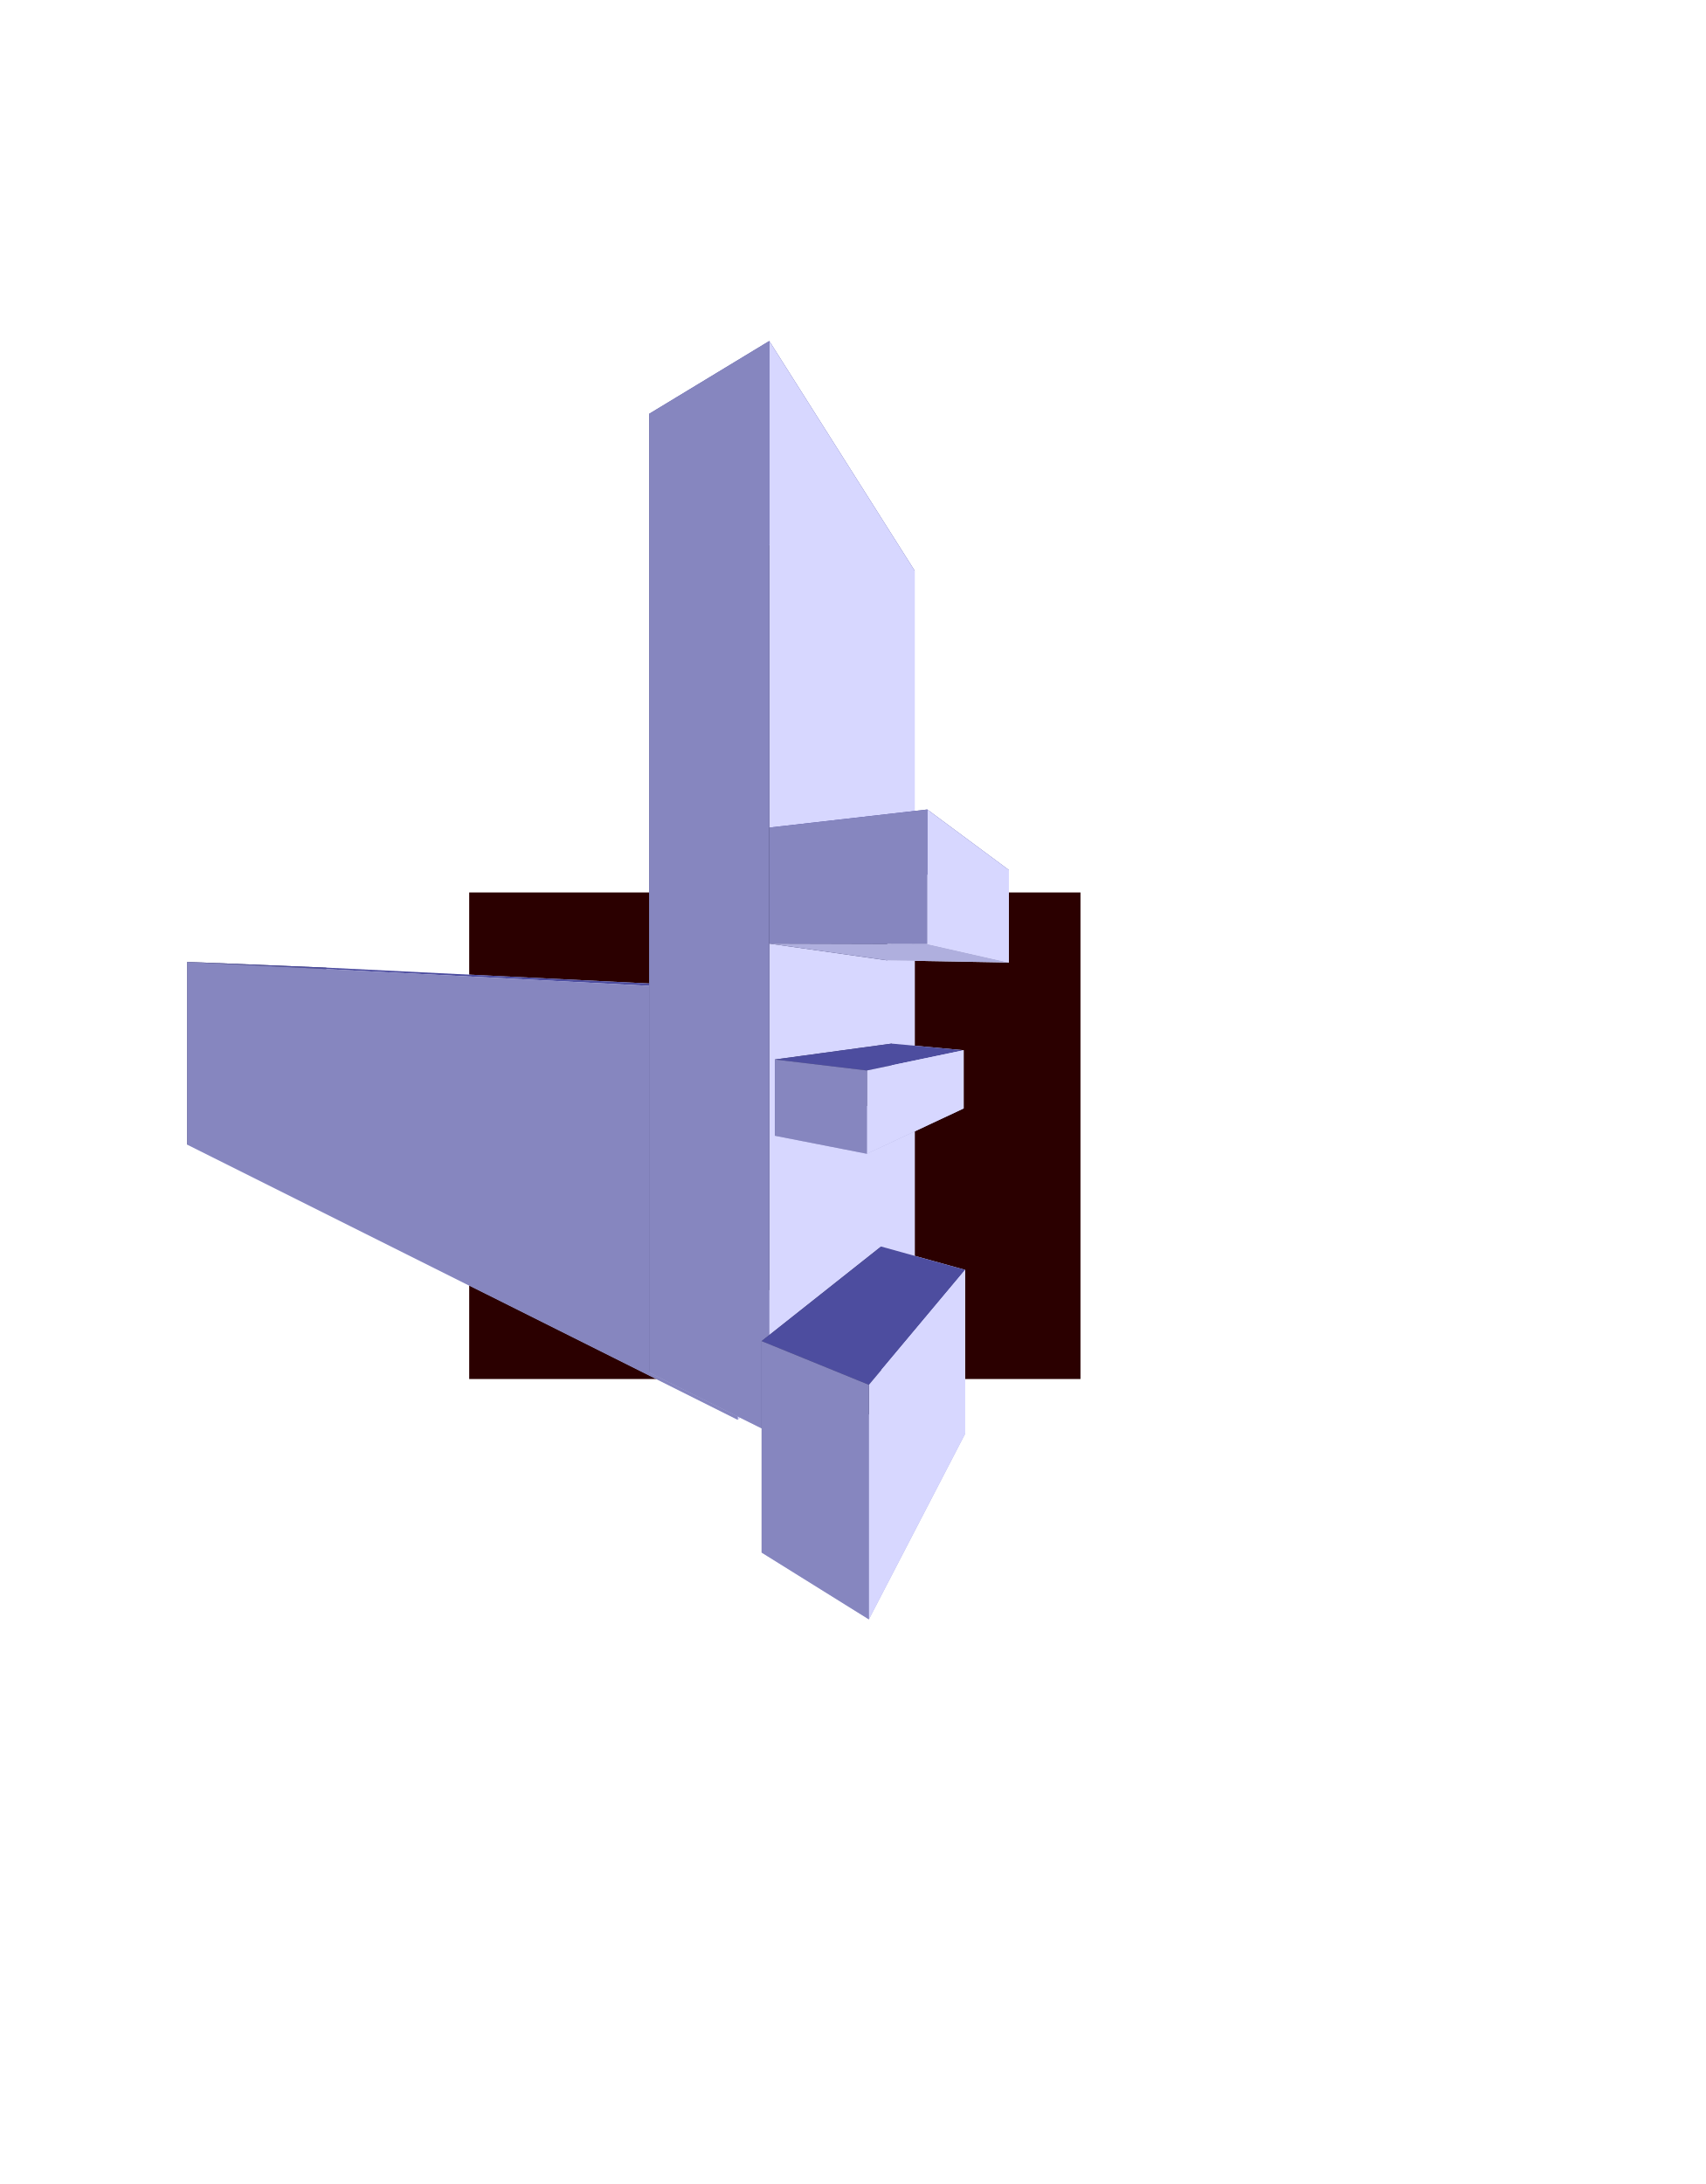
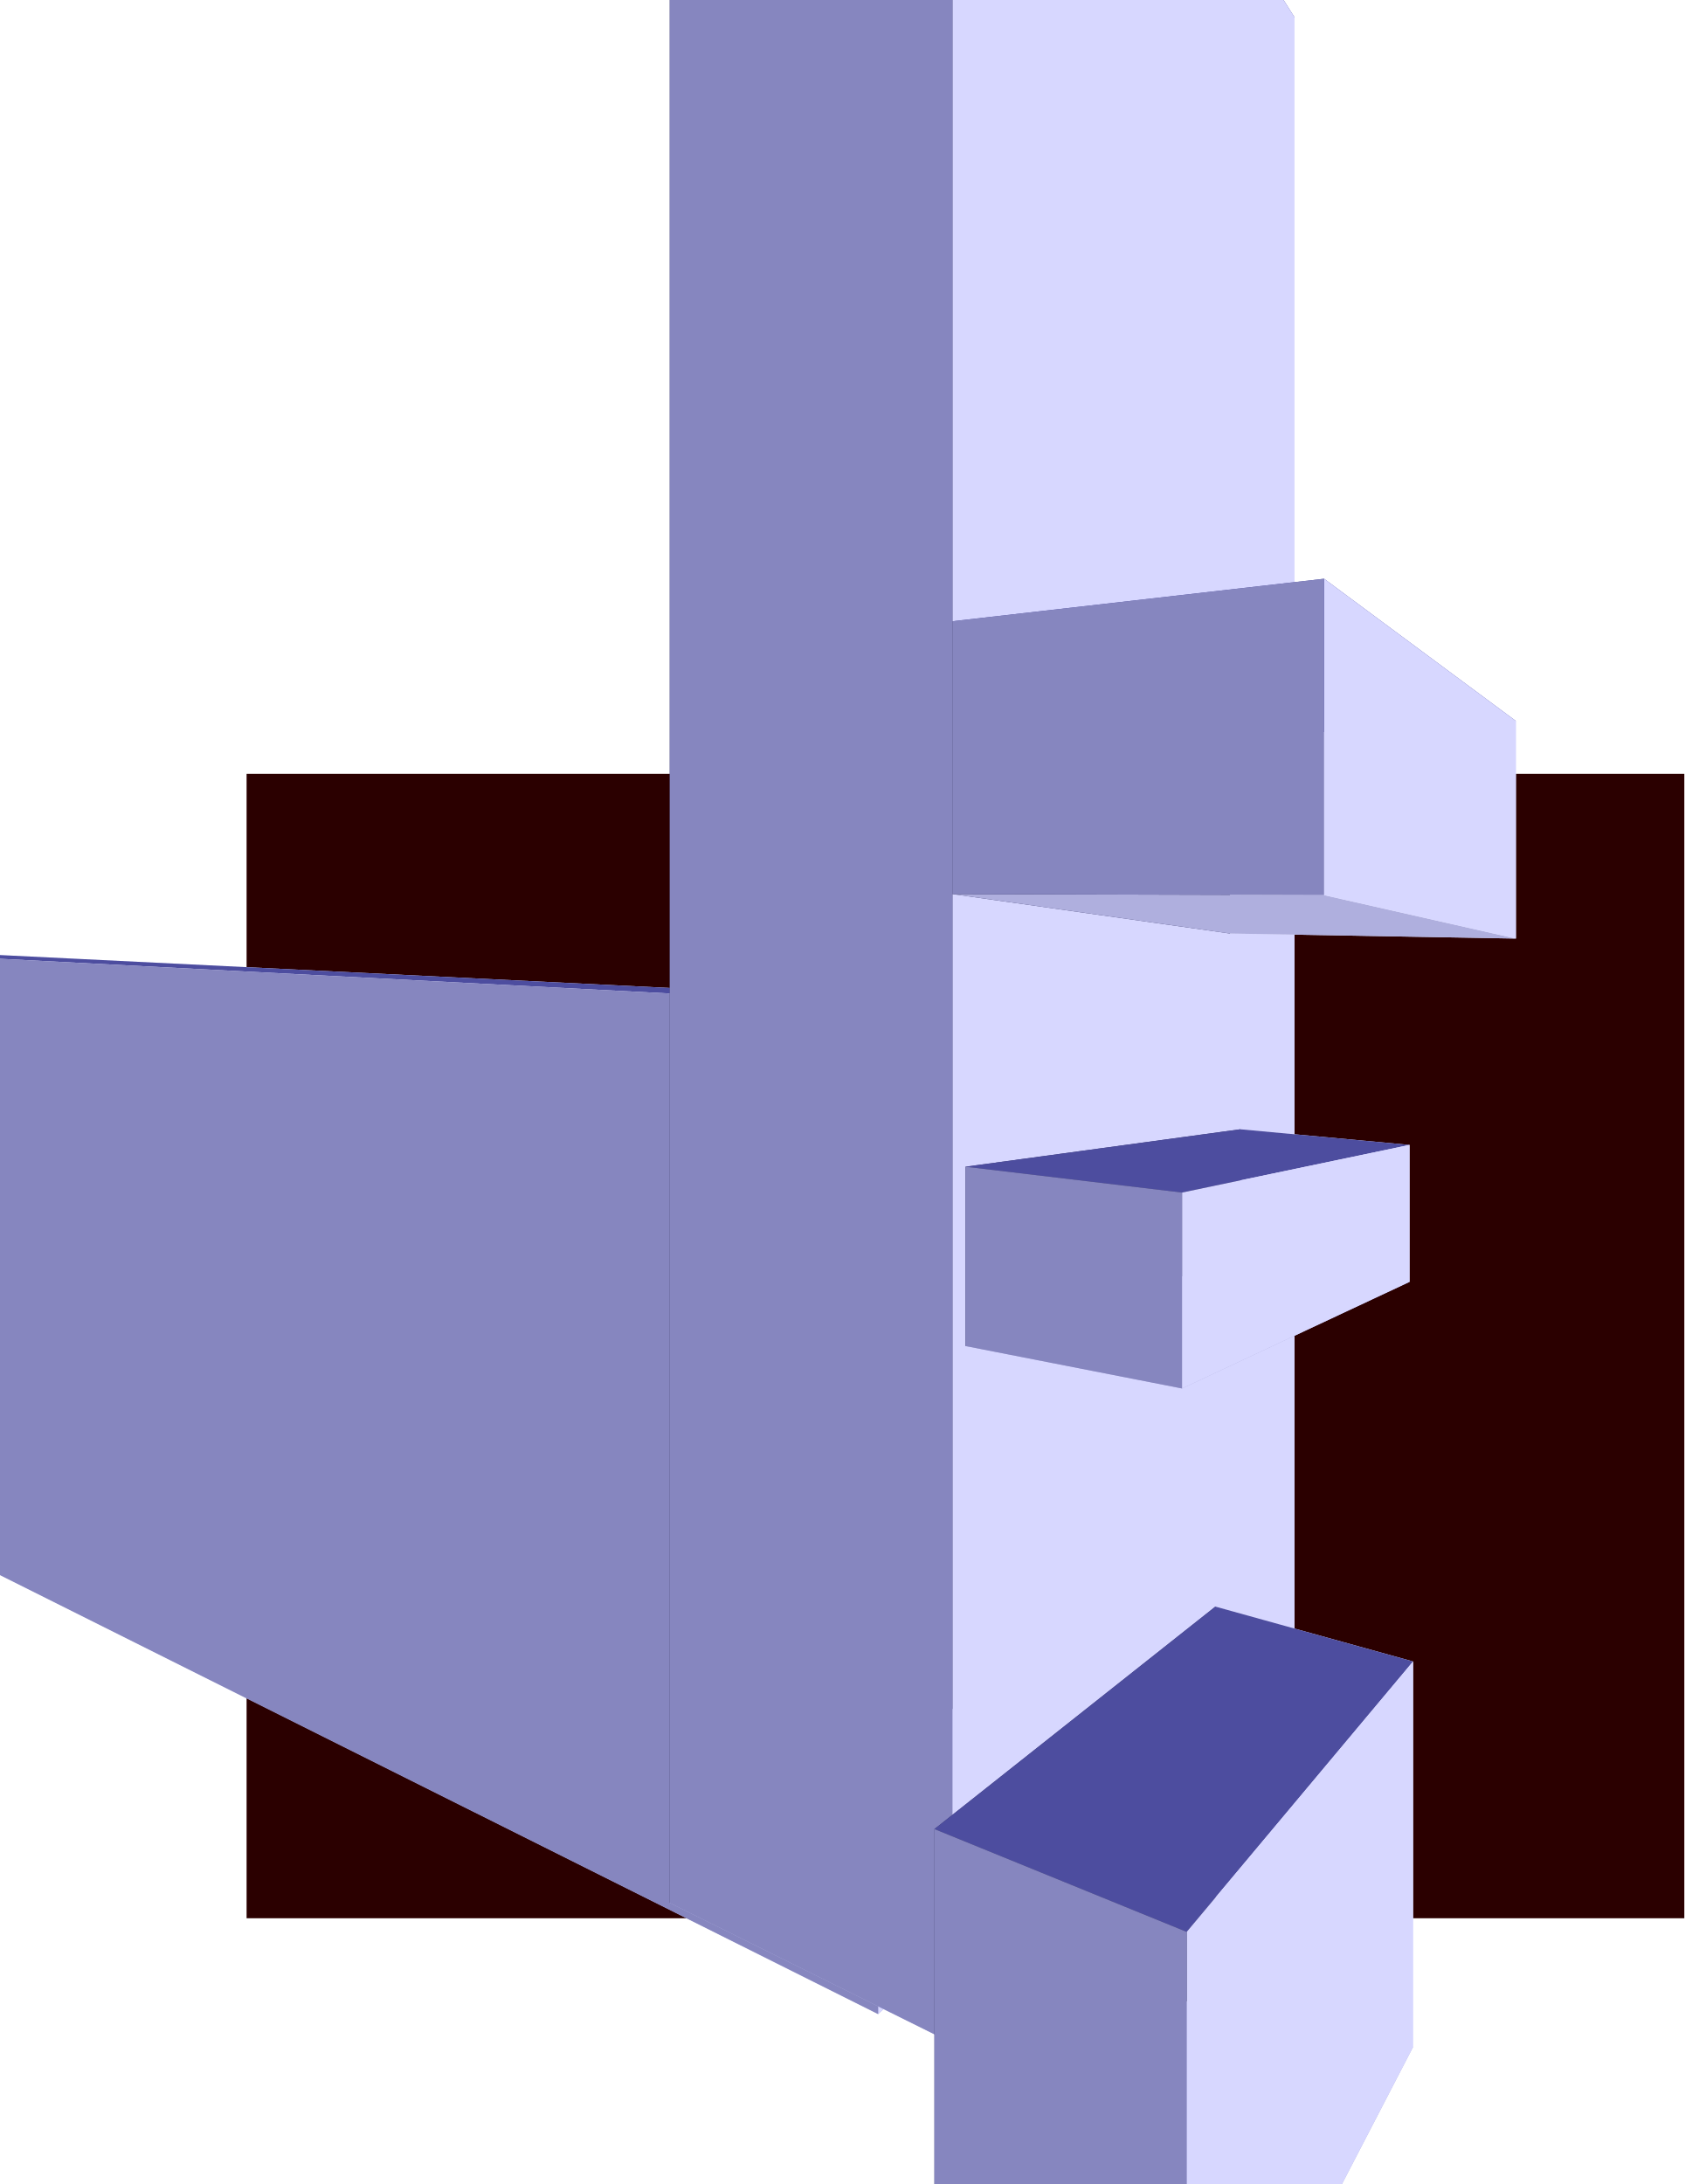
<svg xmlns="http://www.w3.org/2000/svg" id="svg8" version="1.1" viewBox="0 0 310 397" height="397mm" width="310mm">
  <defs id="defs2">
    </defs>
  <g id="layer1">
-     <rect y="162.228" x="85.297" height="88.446" width="111.125" id="rect33" style="fill:#2b0000;stroke-width:0.265" />
+     <rect y="140.667" x="44.829" height="208.026" width="261.366" id="rect33" style="fill:#2b0000;stroke-width:0.622" />
    <g style="fill:#2b0000" id="g37">
-       <path points="156.639,180.674 156.639,237.259 59.319,204.483 59.319,175.894 " d="m 59.319,175.894 97.32,4.78 v 56.585 L 59.319,204.483 Z" style="fill:#e9e9ff;fill-rule:evenodd;stroke:none;stroke-linejoin:round" id="path49" />
-       <path points="34.034,208.054 59.319,204.483 59.319,175.894 34.034,174.852 " d="m 34.034,174.852 v 33.202 l 25.285,-3.571 v -28.59 z" style="fill:#353564;fill-rule:evenodd;stroke:none;stroke-linejoin:round" id="path39" />
-       <path points="134.11,258.081 156.639,237.259 59.319,204.483 34.034,208.054 " d="m 34.034,208.054 100.076,50.027 22.529,-20.822 -97.32,-32.776 z" style="fill:#afafde;fill-rule:evenodd;stroke:none;stroke-linejoin:round" id="path47" />
-       <path points="134.11,180.038 156.639,180.674 59.319,175.894 34.034,174.852 " d="m 34.034,174.852 100.076,5.186 22.529,0.636 -97.32,-4.78 z" style="fill:#4d4d9f;fill-rule:evenodd;stroke:none;stroke-linejoin:round" id="path41" />
-       <path points="134.11,258.081 156.639,237.259 156.639,180.674 134.11,180.038 " d="m 134.11,180.038 v 78.043 l 22.529,-20.822 V 180.674 Z" style="fill:#d7d7ff;fill-rule:evenodd;stroke:none;stroke-linejoin:round" id="path45" />
-       <path points="134.11,180.038 134.11,258.081 34.034,208.054 34.034,174.852 " d="m 34.034,174.852 100.076,5.186 v 78.043 L 34.034,208.054 Z" style="fill:#8686bf;fill-rule:evenodd;stroke:none;stroke-linejoin:round" id="path43" />
+       <path points="212.626,184.052 212.626,317.139 -16.27,240.05 -16.27,172.808 " d="M -16.27,172.808 212.626,184.052 V 317.139 L -16.27,240.05 Z" style="fill:#e9e9ff;fill-rule:evenodd;stroke:none;stroke-width:2.352;stroke-linejoin:round" id="path49" />
+       <path points="-75.74,248.448 -16.27,240.05 -16.27,172.808 -75.74,170.358 " d="m -75.74,170.358 v 78.091 l 59.47,-8.398 v -67.243 z" style="fill:#353564;fill-rule:evenodd;stroke:none;stroke-width:2.352;stroke-linejoin:round" id="path39" />
+       <path points="159.639,366.112 212.626,317.139 -16.27,240.05 -75.74,248.448 " d="M -75.74,248.448 159.639,366.112 212.626,317.139 -16.27,240.05 Z" style="fill:#afafde;fill-rule:evenodd;stroke:none;stroke-width:2.352;stroke-linejoin:round" id="path47" />
+       <path points="159.639,182.556 212.626,184.052 -16.27,172.808 -75.74,170.358 " d="m -75.74,170.358 235.378,12.198 52.987,1.496 -228.896,-11.244 z" style="fill:#4d4d9f;fill-rule:evenodd;stroke:none;stroke-width:2.352;stroke-linejoin:round" id="path41" />
+       <path points="159.639,366.112 212.626,317.139 212.626,184.052 159.639,182.556 " d="M 159.639,182.556 V 366.112 l 52.987,-48.973 V 184.052 Z" style="fill:#d7d7ff;fill-rule:evenodd;stroke:none;stroke-width:2.352;stroke-linejoin:round" id="path45" />
+       <path points="159.639,182.556 159.639,366.112 -75.74,248.448 -75.74,170.358 " d="M -75.74,170.358 159.639,182.556 V 366.112 L -75.74,248.448 Z" style="fill:#8686bf;fill-rule:evenodd;stroke:none;stroke-width:2.352;stroke-linejoin:round" id="path43" />
    </g>
    <g style="fill:#2b0000" id="g163">
-       <path points="166.291,103.753 166.291,233.276 149.207,228.121 149.207,109.321 " d="m 149.207,109.321 17.084,-5.568 v 129.523 L 149.207,228.121 Z" style="fill:#e9e9ff;fill-rule:evenodd;stroke:none;stroke-linejoin:round" id="path175" />
-       <path points="118.003,249.488 149.207,228.121 149.207,109.321 118.003,75.227 " d="M 118.003,75.227 V 249.488 L 149.207,228.121 v -118.8 z" style="fill:#353564;fill-rule:evenodd;stroke:none;stroke-linejoin:round" id="path165" />
-       <path points="139.851,260.335 166.291,233.276 149.207,228.121 118.003,249.488 " d="m 118.003,249.488 21.848,10.847 26.439,-27.06 -17.084,-5.155 z" style="fill:#afafde;fill-rule:evenodd;stroke:none;stroke-linejoin:round" id="path173" />
-       <path points="139.851,61.988 166.291,103.753 149.207,109.321 118.003,75.227 " d="M 118.003,75.227 139.851,61.988 166.291,103.753 149.207,109.321 Z" style="fill:#4d4d9f;fill-rule:evenodd;stroke:none;stroke-linejoin:round" id="path167" />
-       <path points="139.851,260.335 166.291,233.276 166.291,103.753 139.851,61.988 " d="M 139.851,61.988 V 260.335 l 26.439,-27.06 v -129.523 z" style="fill:#d7d7ff;fill-rule:evenodd;stroke:none;stroke-linejoin:round" id="path171" />
-       <path points="139.851,61.988 139.851,260.335 118.003,249.488 118.003,75.227 " d="M 118.003,75.227 139.851,61.988 V 260.335 l -21.848,-10.847 z" style="fill:#8686bf;fill-rule:evenodd;stroke:none;stroke-linejoin:round" id="path169" />
+       <path points="235.327,3.132 235.327,307.77 195.147,295.646 195.147,16.229 " d="m 195.147,16.229 40.181,-13.096 V 307.77 l -40.181,-12.124 z" style="fill:#e9e9ff;fill-rule:evenodd;stroke:none;stroke-width:2.352;stroke-linejoin:round" id="path175" />
+       <path points="121.755,345.902 195.147,295.646 195.147,16.229 121.755,-63.959 " d="M 121.755,-63.959 V 345.902 l 73.392,-50.256 V 16.229 Z" style="fill:#353564;fill-rule:evenodd;stroke:none;stroke-width:2.352;stroke-linejoin:round" id="path165" />
+       <path points="173.142,371.414 235.327,307.77 195.147,295.646 121.755,345.902 " d="m 121.755,345.902 51.387,25.512 62.185,-63.645 -40.181,-12.124 z" style="fill:#afafde;fill-rule:evenodd;stroke:none;stroke-width:2.352;stroke-linejoin:round" id="path173" />
+       <path points="173.142,-95.098 235.327,3.132 195.147,16.229 121.755,-63.959 " d="m 121.755,-63.959 51.387,-31.139 62.185,98.231 -40.181,13.096 z" style="fill:#4d4d9f;fill-rule:evenodd;stroke:none;stroke-width:2.352;stroke-linejoin:round" id="path167" />
+       <path points="173.142,371.414 235.327,307.77 235.327,3.132 173.142,-95.098 " d="M 173.142,-95.098 V 371.414 l 62.185,-63.645 V 3.132 Z" style="fill:#d7d7ff;fill-rule:evenodd;stroke:none;stroke-width:2.352;stroke-linejoin:round" id="path171" />
+       <path points="173.142,-95.098 173.142,371.414 121.755,345.902 121.755,-63.959 " d="M 121.755,-63.959 173.142,-95.098 V 371.414 l -51.387,-25.512 z" style="fill:#8686bf;fill-rule:evenodd;stroke:none;stroke-width:2.352;stroke-linejoin:round" id="path169" />
    </g>
    <g style="fill:#2b0000" id="g177">
-       <path points="175.184,190.907 175.184,201.493 162.107,199.641 162.107,189.698 " d="m 162.107,189.698 13.077,1.209 v 10.586 l -13.077,-1.852 z" style="fill:#e9e9ff;fill-rule:evenodd;stroke:none;stroke-linejoin:round" id="path189" />
-       <path points="140.859,206.452 162.107,199.641 162.107,189.698 140.859,192.593 " d="m 140.859,192.593 v 13.859 l 21.248,-6.811 v -9.943 z" style="fill:#353564;fill-rule:evenodd;stroke:none;stroke-linejoin:round" id="path179" />
-       <path points="157.598,209.73 175.184,201.493 162.107,199.641 140.859,206.452 " d="m 140.859,206.452 16.739,3.279 17.586,-8.238 -13.077,-1.852 z" style="fill:#afafde;fill-rule:evenodd;stroke:none;stroke-linejoin:round" id="path187" />
-       <path points="157.598,194.589 175.184,190.907 162.107,189.698 140.859,192.593 " d="m 140.859,192.593 16.739,1.997 17.586,-3.682 -13.077,-1.209 z" style="fill:#4d4d9f;fill-rule:evenodd;stroke:none;stroke-linejoin:round" id="path181" />
-       <path points="157.598,209.73 175.184,201.493 175.184,190.907 157.598,194.589 " d="m 157.598,194.589 v 15.141 l 17.586,-8.238 v -10.586 z" style="fill:#d7d7ff;fill-rule:evenodd;stroke:none;stroke-linejoin:round" id="path185" />
-       <path points="157.598,194.589 157.598,209.73 140.859,206.452 140.859,192.593 " d="m 140.859,192.593 16.739,1.997 v 15.141 l -16.739,-3.279 z" style="fill:#8686bf;fill-rule:evenodd;stroke:none;stroke-linejoin:round" id="path183" />
+       <path points="256.244,208.119 256.244,233.017 225.487,228.661 225.487,205.276 " d="m 225.487,205.276 30.758,2.843 v 24.898 l -30.758,-4.356 z" style="fill:#e9e9ff;fill-rule:evenodd;stroke:none;stroke-width:2.352;stroke-linejoin:round" id="path189" />
+       <path points="175.512,244.68 225.487,228.661 225.487,205.276 175.512,212.083 " d="m 175.512,212.083 v 32.597 l 49.974,-16.018 v -23.385 z" style="fill:#353564;fill-rule:evenodd;stroke:none;stroke-width:2.352;stroke-linejoin:round" id="path179" />
+       <path points="214.883,252.392 256.244,233.017 225.487,228.661 175.512,244.68 " d="m 175.512,244.68 39.37,7.712 41.362,-19.375 -30.758,-4.356 z" style="fill:#afafde;fill-rule:evenodd;stroke:none;stroke-width:2.352;stroke-linejoin:round" id="path187" />
+       <path points="214.883,216.779 256.244,208.119 225.487,205.276 175.512,212.083 " d="m 175.512,212.083 39.37,4.696 41.362,-8.66 -30.758,-2.843 z" style="fill:#4d4d9f;fill-rule:evenodd;stroke:none;stroke-width:2.352;stroke-linejoin:round" id="path181" />
+       <path points="214.883,252.392 256.244,233.017 256.244,208.119 214.883,216.779 " d="m 214.883,216.779 v 35.612 l 41.362,-19.375 V 208.119 Z" style="fill:#d7d7ff;fill-rule:evenodd;stroke:none;stroke-width:2.352;stroke-linejoin:round" id="path185" />
+       <path points="214.883,216.779 214.883,252.392 175.512,244.68 175.512,212.083 " d="m 175.512,212.083 39.37,4.696 v 35.612 l -39.37,-7.712 z" style="fill:#8686bf;fill-rule:evenodd;stroke:none;stroke-width:2.352;stroke-linejoin:round" id="path183" />
    </g>
    <g style="fill:#2b0000" id="g191">
-       <path points="183.405,158.145 183.405,174.959 161.297,174.569 161.297,159.418 " d="m 161.297,159.418 22.108,-1.273 v 16.814 l -22.108,-0.39 z" style="fill:#e9e9ff;fill-rule:evenodd;stroke:none;stroke-linejoin:round" id="path203" />
-       <path points="139.851,171.52 161.297,174.569 161.297,159.418 139.851,150.435 " d="m 139.851,150.435 v 21.086 l 21.446,3.049 V 159.418 Z" style="fill:#353564;fill-rule:evenodd;stroke:none;stroke-linejoin:round" id="path193" />
-       <path points="168.577,147.149 183.405,158.145 161.297,159.418 139.851,150.435 " d="m 139.851,150.435 28.726,-3.285 14.828,10.996 -22.108,1.273 z" style="fill:#4d4d9f;fill-rule:evenodd;stroke:none;stroke-linejoin:round" id="path195" />
-       <path points="168.577,171.601 183.405,174.959 161.297,174.569 139.851,171.52 " d="m 139.851,171.52 28.726,0.081 14.828,3.358 -22.108,-0.39 z" style="fill:#afafde;fill-rule:evenodd;stroke:none;stroke-linejoin:round" id="path201" />
-       <path points="168.577,171.601 183.405,174.959 183.405,158.145 168.577,147.149 " d="m 168.577,147.149 v 24.452 l 14.828,3.358 v -16.814 z" style="fill:#d7d7ff;fill-rule:evenodd;stroke:none;stroke-linejoin:round" id="path199" />
-       <path points="168.577,147.149 168.577,171.601 139.851,171.52 139.851,150.435 " d="m 139.851,150.435 28.726,-3.285 v 24.452 l -28.726,-0.081 z" style="fill:#8686bf;fill-rule:evenodd;stroke:none;stroke-linejoin:round" id="path197" />
+       <path points="275.581,131.062 275.581,170.609 223.583,169.691 223.583,134.056 " d="m 223.583,134.056 51.998,-2.994 v 39.547 l -51.998,-0.918 z" style="fill:#e9e9ff;fill-rule:evenodd;stroke:none;stroke-width:2.352;stroke-linejoin:round" id="path203" />
+       <path points="173.142,162.521 223.583,169.691 223.583,134.056 173.142,112.928 " d="m 173.142,112.928 v 49.593 l 50.442,7.17 V 134.056 Z" style="fill:#353564;fill-rule:evenodd;stroke:none;stroke-width:2.352;stroke-linejoin:round" id="path193" />
+       <path points="240.706,105.2 275.581,131.062 223.583,134.056 173.142,112.928 " d="m 173.142,112.928 67.564,-7.727 34.875,25.862 -51.998,2.994 z" style="fill:#4d4d9f;fill-rule:evenodd;stroke:none;stroke-width:2.352;stroke-linejoin:round" id="path195" />
+       <path points="240.706,162.712 275.581,170.609 223.583,169.691 173.142,162.521 " d="m 173.142,162.521 67.564,0.191 34.875,7.898 -51.998,-0.918 z" style="fill:#afafde;fill-rule:evenodd;stroke:none;stroke-width:2.352;stroke-linejoin:round" id="path201" />
+       <path points="240.706,162.712 275.581,170.609 275.581,131.062 240.706,105.2 " d="m 240.706,105.2 v 57.511 l 34.875,7.898 v -39.547 z" style="fill:#d7d7ff;fill-rule:evenodd;stroke:none;stroke-width:2.352;stroke-linejoin:round" id="path199" />
+       <path points="240.706,105.2 240.706,162.712 173.142,162.521 173.142,112.928 " d="m 173.142,112.928 67.564,-7.727 v 57.511 l -67.564,-0.191 z" style="fill:#8686bf;fill-rule:evenodd;stroke:none;stroke-width:2.352;stroke-linejoin:round" id="path197" />
    </g>
    <g style="fill:#2b0000" id="g205">
-       <path points="175.458,230.829 175.458,260.62 160.178,254.267 160.178,226.588 " d="m 160.178,226.588 15.28,4.241 v 29.791 l -15.28,-6.353 z" style="fill:#e9e9ff;fill-rule:evenodd;stroke:none;stroke-linejoin:round" id="path217" />
-       <path points="138.462,282.22 160.178,254.267 160.178,226.588 138.462,243.782 " d="m 138.462,243.782 v 38.438 l 21.716,-27.953 V 226.588 Z" style="fill:#353564;fill-rule:evenodd;stroke:none;stroke-linejoin:round" id="path207" />
-       <path points="157.958,294.365 175.458,260.62 160.178,254.267 138.462,282.22 " d="m 138.462,282.22 19.496,12.145 17.5,-33.744 -15.28,-6.353 z" style="fill:#afafde;fill-rule:evenodd;stroke:none;stroke-linejoin:round" id="path215" />
-       <path points="157.958,251.729 175.458,230.829 160.178,226.588 138.462,243.782 " d="m 138.462,243.782 19.496,7.947 17.5,-20.9 -15.28,-4.241 z" style="fill:#4d4d9f;fill-rule:evenodd;stroke:none;stroke-linejoin:round" id="path209" />
-       <path points="157.958,294.365 175.458,260.62 175.458,230.829 157.958,251.729 " d="m 157.958,251.729 v 42.635 l 17.5,-33.744 v -29.791 z" style="fill:#d7d7ff;fill-rule:evenodd;stroke:none;stroke-linejoin:round" id="path213" />
-       <path points="157.958,251.729 157.958,294.365 138.462,282.22 138.462,243.782 " d="m 138.462,243.782 19.496,7.947 v 42.635 L 138.462,282.22 Z" style="fill:#8686bf;fill-rule:evenodd;stroke:none;stroke-linejoin:round" id="path211" />
+       <path points="256.888,302.015 256.888,372.084 220.95,357.142 220.95,292.041 " d="m 220.95,292.041 35.938,9.975 v 70.069 L 220.95,357.142 Z" style="fill:#e9e9ff;fill-rule:evenodd;stroke:none;stroke-width:2.352;stroke-linejoin:round" id="path217" />
+       <path points="169.874,422.887 220.95,357.142 220.95,292.041 169.874,332.482 " d="m 169.874,332.482 v 90.405 l 51.076,-65.745 v -65.101 z" style="fill:#353564;fill-rule:evenodd;stroke:none;stroke-width:2.352;stroke-linejoin:round" id="path207" />
+       <path points="215.729,451.451 256.888,372.084 220.95,357.142 169.874,422.887 " d="m 169.874,422.887 45.855,28.564 41.159,-79.367 -35.938,-14.942 z" style="fill:#afafde;fill-rule:evenodd;stroke:none;stroke-width:2.352;stroke-linejoin:round" id="path215" />
+       <path points="215.729,351.173 256.888,302.015 220.95,292.041 169.874,332.482 " d="m 169.874,332.482 45.855,18.691 41.159,-49.158 -35.938,-9.975 z" style="fill:#4d4d9f;fill-rule:evenodd;stroke:none;stroke-width:2.352;stroke-linejoin:round" id="path209" />
+       <path points="215.729,451.451 256.888,372.084 256.888,302.015 215.729,351.173 " d="m 215.729,351.173 v 100.278 l 41.159,-79.367 v -70.069 z" style="fill:#d7d7ff;fill-rule:evenodd;stroke:none;stroke-width:2.352;stroke-linejoin:round" id="path213" />
+       <path points="215.729,351.173 215.729,451.451 169.874,422.887 169.874,332.482 " d="m 169.874,332.482 45.855,18.691 v 100.278 l -45.855,-28.564 z" style="fill:#8686bf;fill-rule:evenodd;stroke:none;stroke-width:2.352;stroke-linejoin:round" id="path211" />
    </g>
  </g>
</svg>
